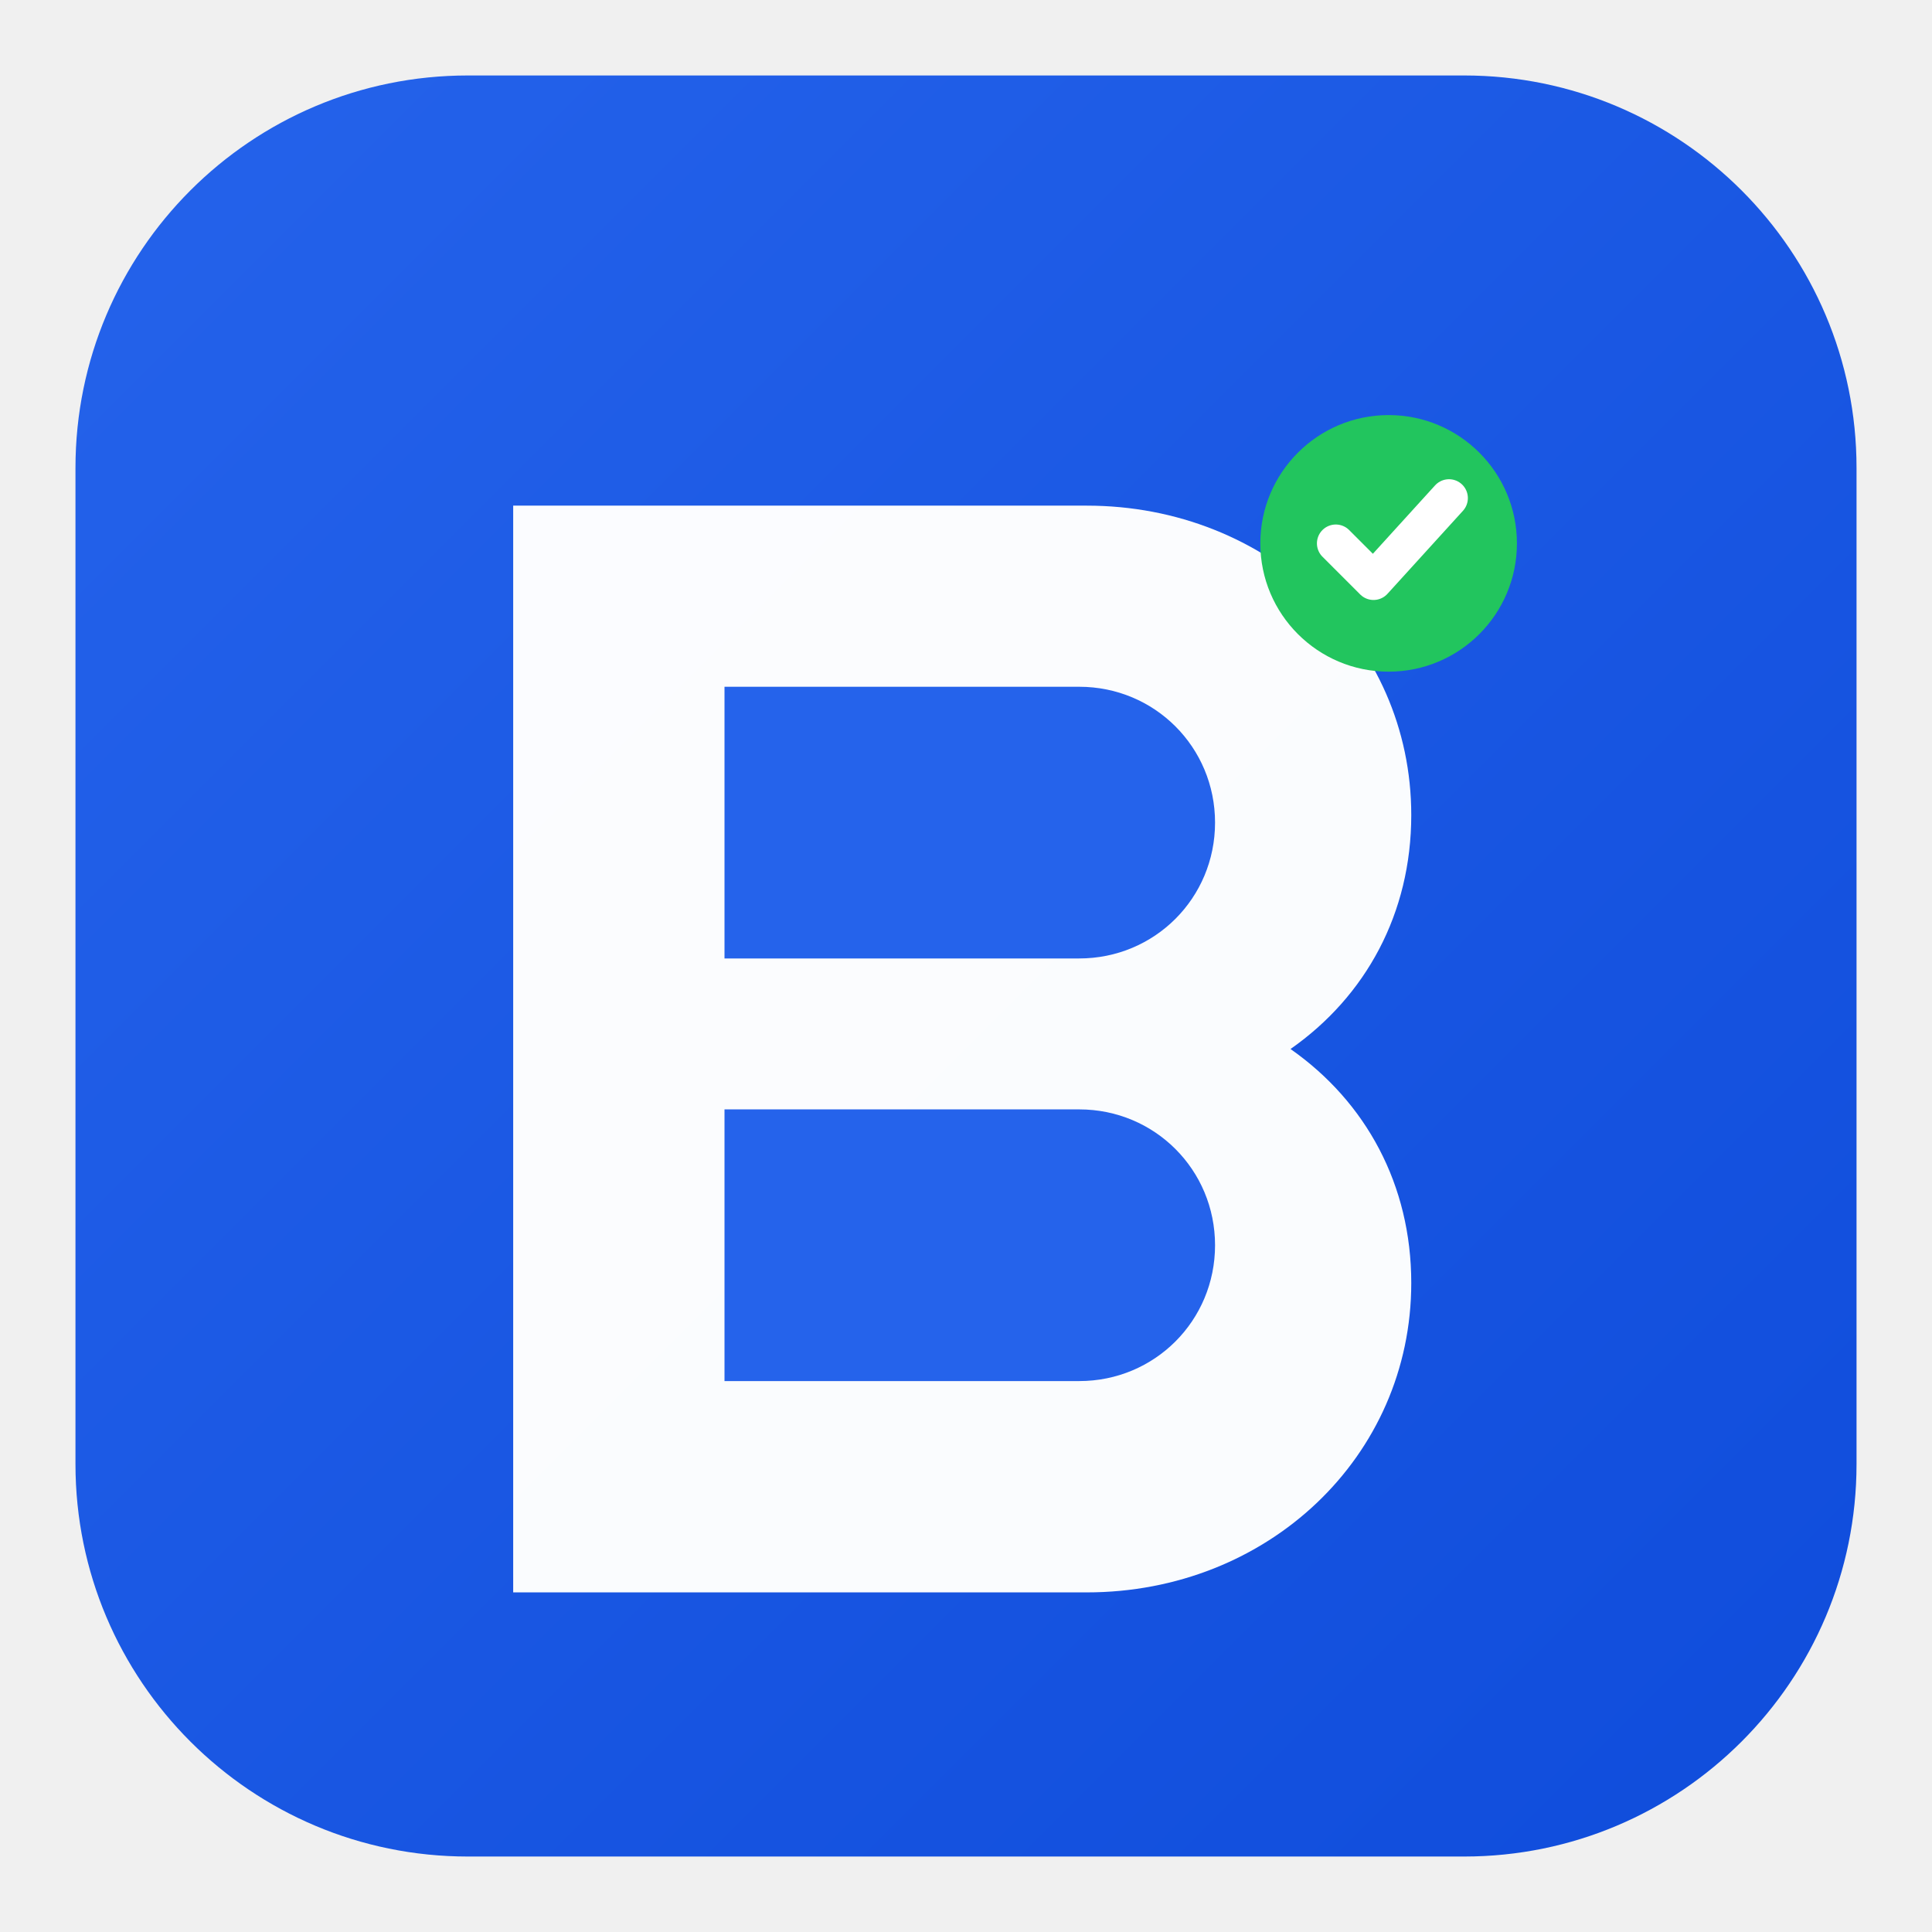
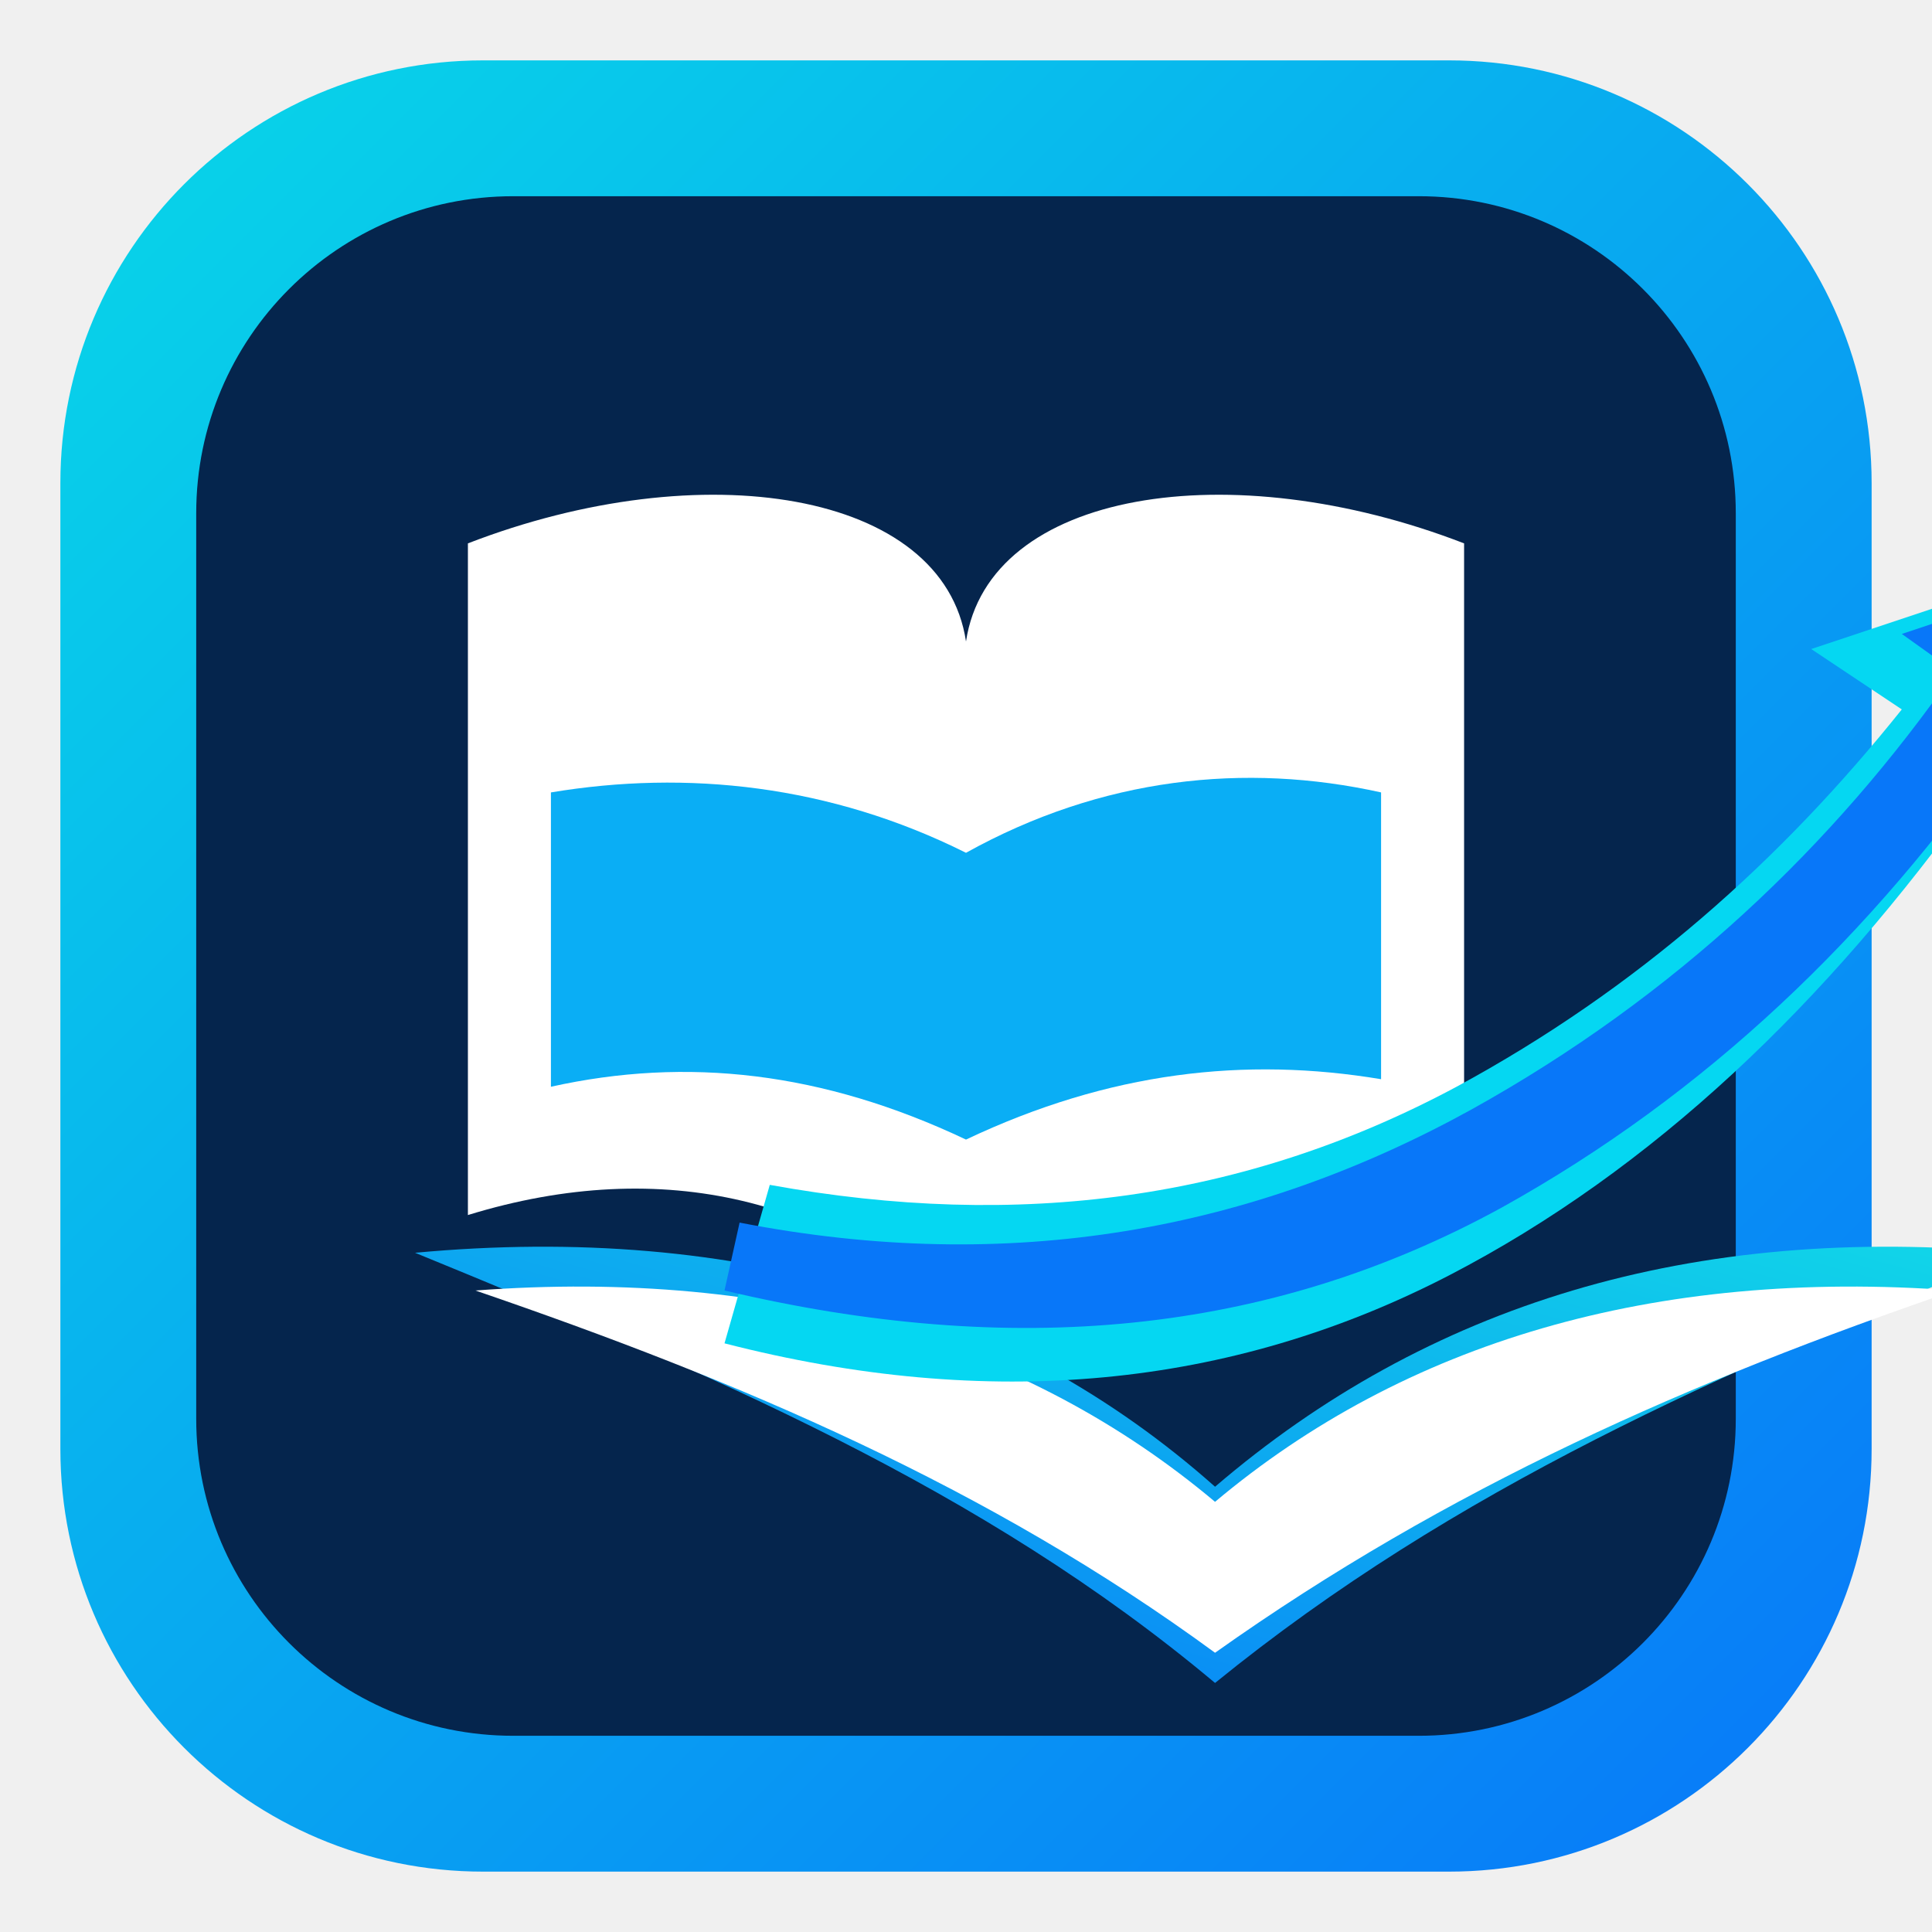
<svg xmlns="http://www.w3.org/2000/svg" width="256" height="256" viewBox="0 0 256 256">
  <defs>
-     <linearGradient id="g" x1="0" y1="0" x2="1" y2="1">
-       <stop offset="0" stop-color="#2563EB" />
-       <stop offset="1" stop-color="#0F4CDB" />
+     <linearGradient id="bg" x1="0" y1="0" x2="1" y2="1">
+       <stop offset="0" stop-color="#08D7E8" />
+       <stop offset="1" stop-color="#0877F9" />
+     </linearGradient>
+     <linearGradient id="blue" x1="0" y1="1" x2="1" y2="0">
+       <stop offset="0" stop-color="#0877F9" />
+       <stop offset="1" stop-color="#11D7E8" />
    </linearGradient>
  </defs>
-   <rect x="10" y="10" width="236" height="236" rx="52" fill="url(#g)" />
-   <path d="M68 67h76c24 0 43 18 43 41 0 13-6 24-16 31 10 7 16 18 16 31 0 23-19 41-43 41H68V67z" fill="#fff" opacity=".98" />
-   <path d="M96 91v92h47c10 0 18-8 18-18s-8-18-18-18H96v-20h47c10 0 18-8 18-18s-8-18-18-18H96z" fill="#2563EB" />
-   <circle cx="184" cy="72" r="17" fill="#22C55E" />
-   <path d="M177 72l5 5 10-11" fill="none" stroke="#fff" stroke-width="5" stroke-linecap="round" stroke-linejoin="round" />
+   <rect x="8" y="8" width="240" height="240" rx="56" fill="url(#bg)" />
+   <rect x="26" y="26" width="204" height="204" rx="42" fill="#05254D" />
+   <path d="M62 72c31-12 63-7 66 13v91c-17-17-40-23-66-15V72z" fill="#fff" />
+   <path d="M194 72c-31-12-63-7-66 13v91c17-17 40-23 66-15V72z" fill="#fff" />
+   <path d="M73 105v39c18-4 36-2 55 7v-38c-18-9-37-11-55-8z" fill="#0AAEF5" />
+   <path d="M128 113v38c19-9 37-11 55-8v-38c-18-4-37-2-55 8z" fill="#0AAEF5" />
+   <path d="M55 166c43-4 79 7 106 31 28-24 63-35 106-31-39 16-74 31-106 57-31-26-67-41-106-57z" fill="url(#blue)" />
+   <path d="M63 171c40-3 73 7 98 28 25-21 58-31 98-28-35 12-67 26-98 48-30-22-63-36-98-48z" fill="#fff" />
+   <path d="M102 157c33 6 63 2 91-13 24-13 43-30 59-50l-12-8 36-12-2 39-12-8c-20 28-43 50-70 64-29 15-61 18-96 9l6-21z" fill="#05D7F2" />
+   <path d="M98 162c36 7 68 1 97-15 27-15 48-35 64-58l-7-5 24-8-2 27-8-5c-18 26-40 47-67 62-31 17-65 20-103 11l2-9z" fill="#0877F9" />
</svg>
